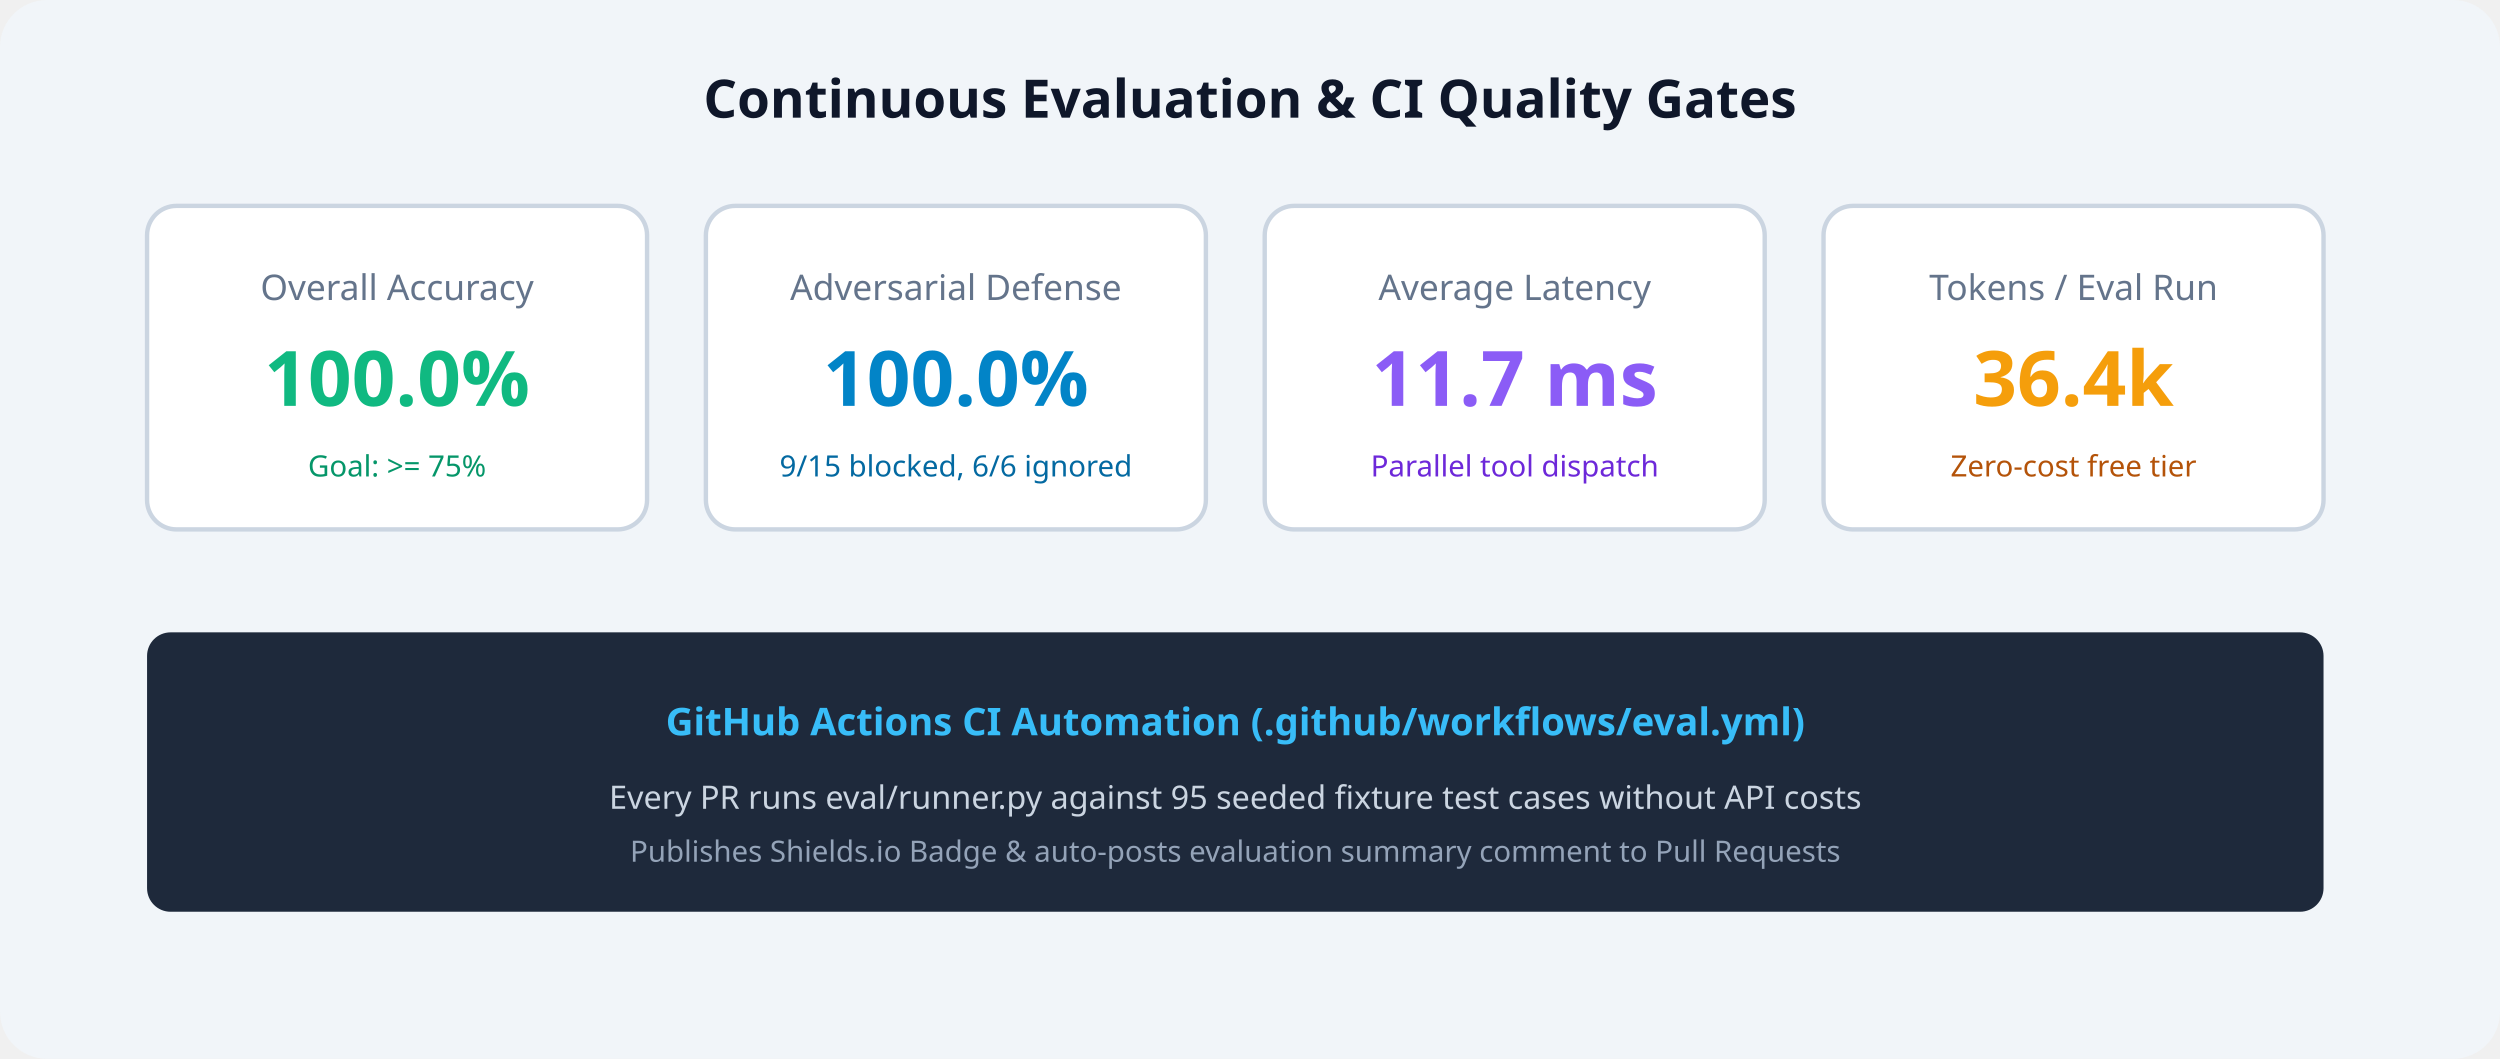
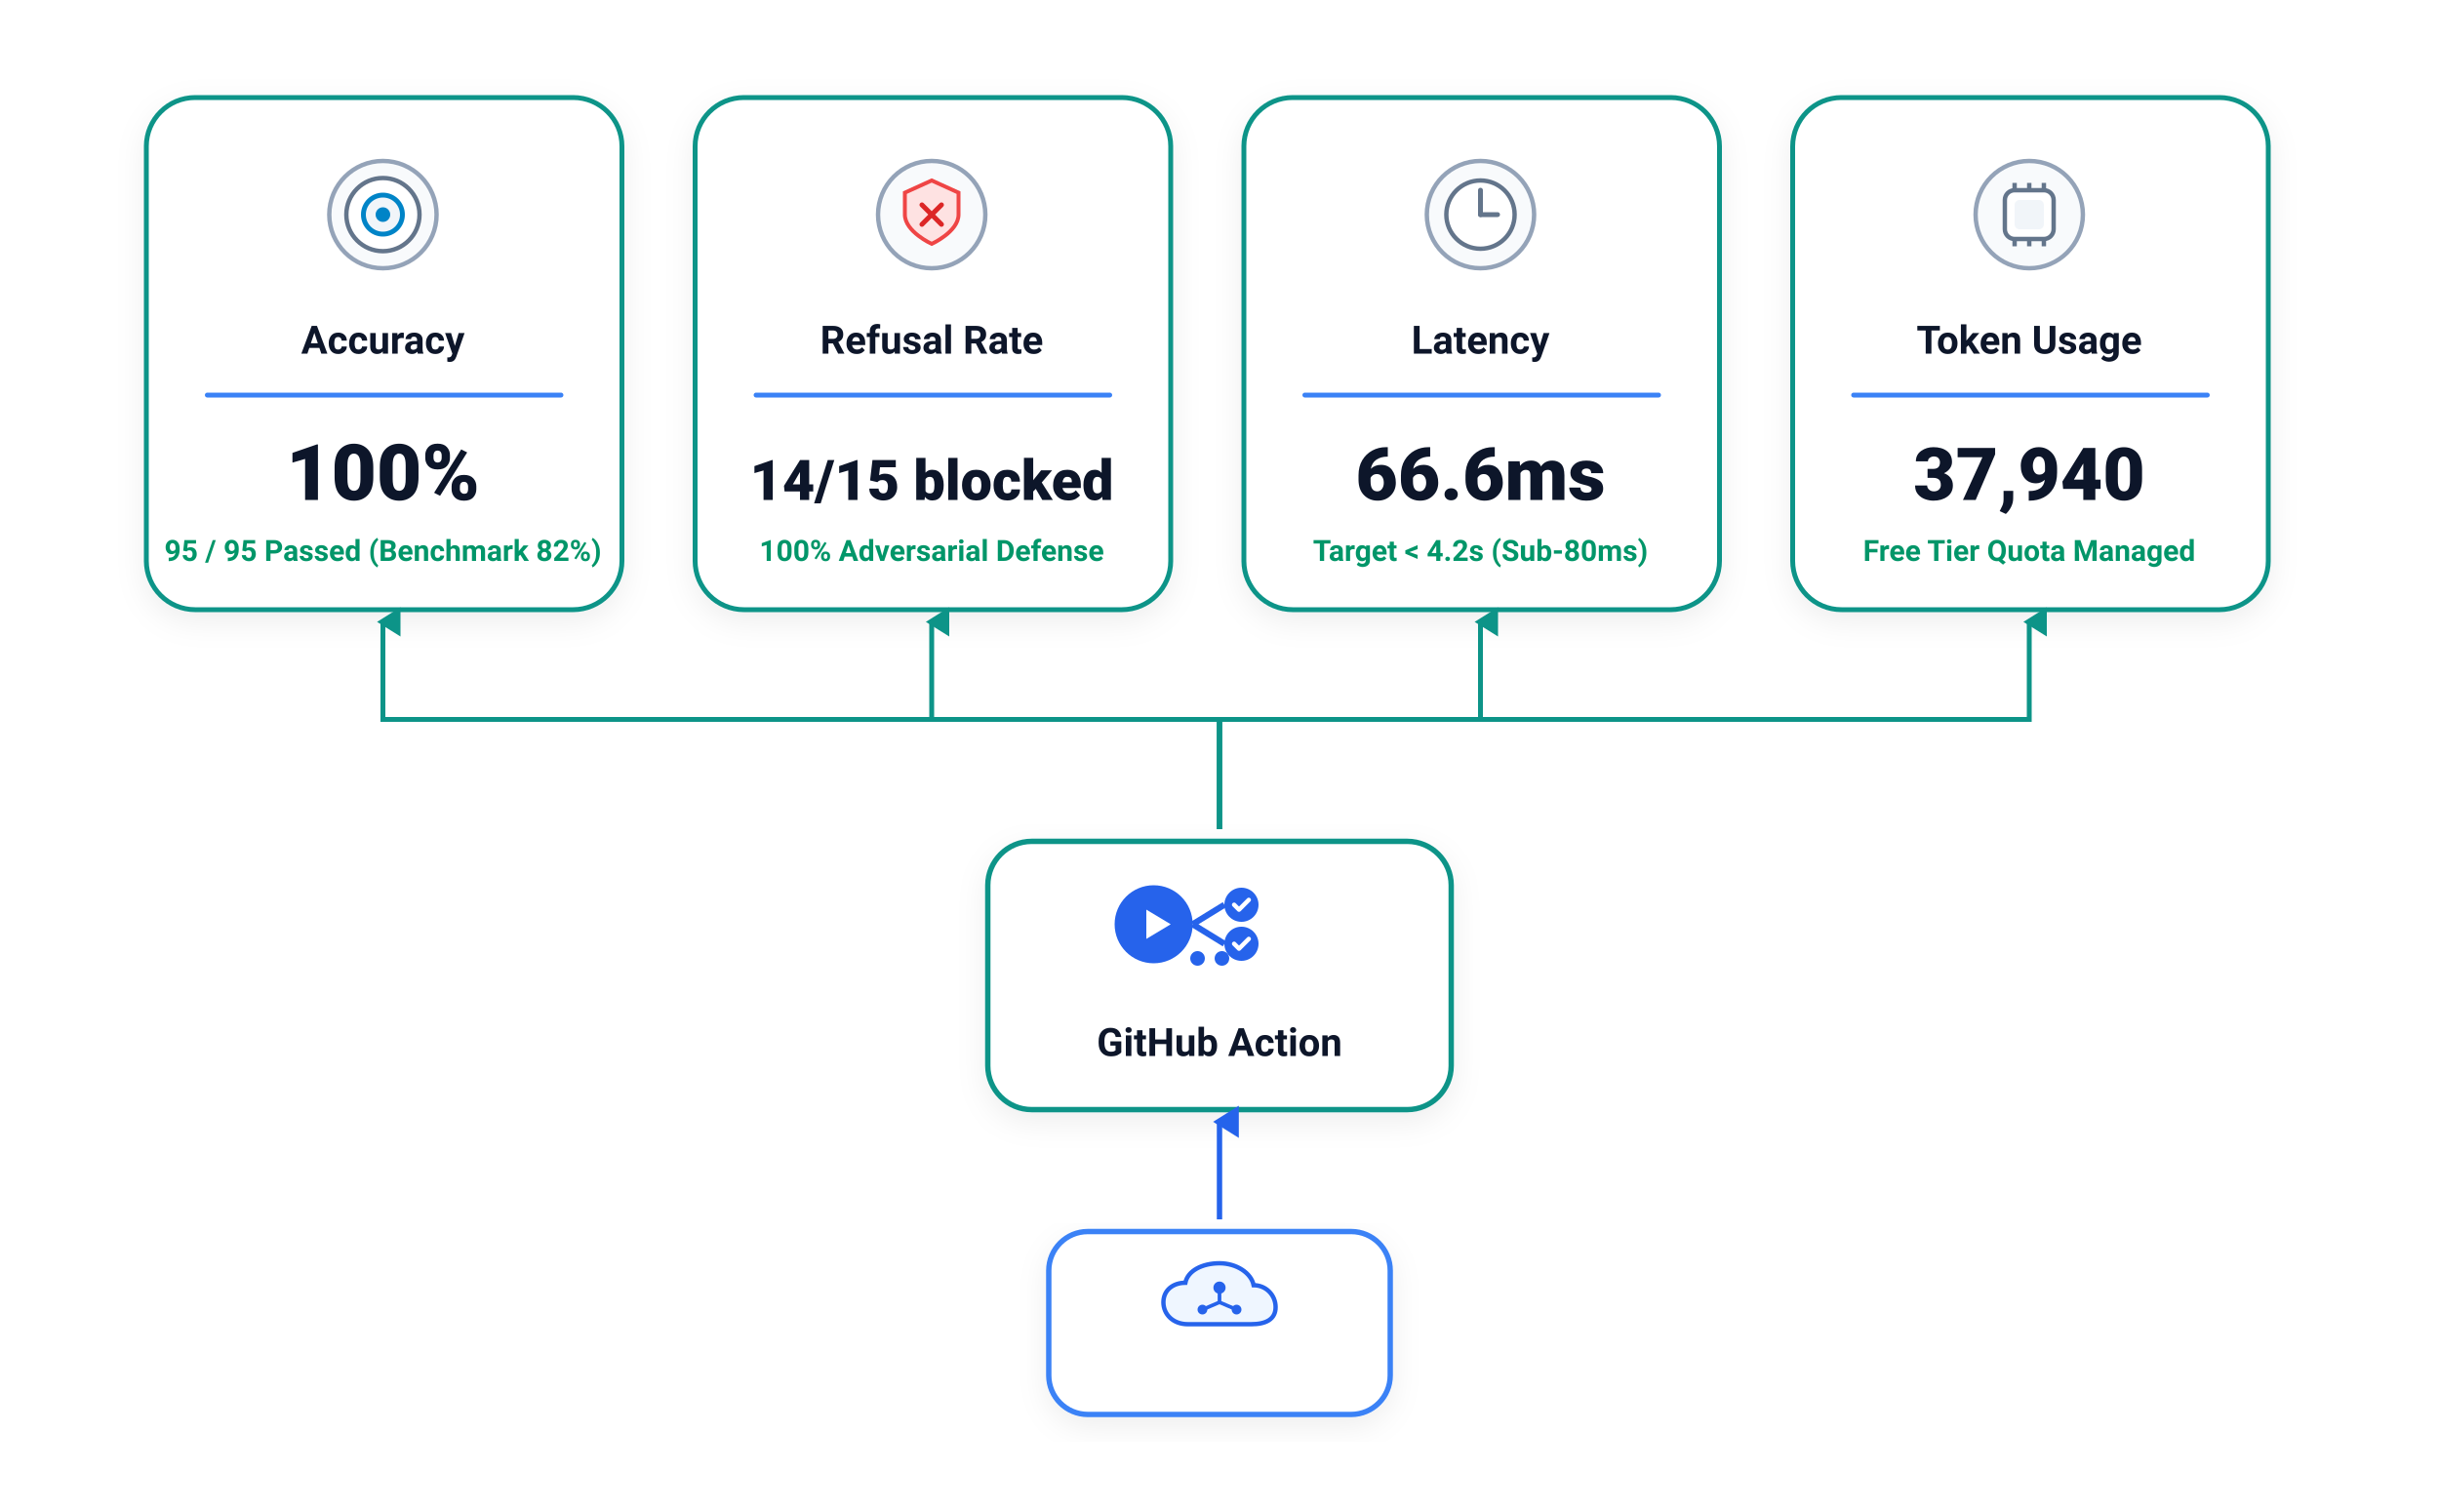
- <svg xmlns="http://www.w3.org/2000/svg" viewBox="0 0 850 360" width="100%" height="100%">
-   <rect width="850" height="360" fill="#f1f5f9" rx="16" />
-   <text x="425" y="40" text-anchor="middle" font-family="sans-serif" font-size="18" font-weight="bold" fill="#0f172a">Continuous Evaluation &amp; CI Quality Gates</text>
-   <g transform="translate(50, 70)">
-     <rect width="170" height="110" rx="10" fill="#ffffff" stroke="#cbd5e1" stroke-width="1.5" />
-     <text x="85" y="32" text-anchor="middle" font-family="sans-serif" font-size="12" fill="#64748b">Overall Accuracy</text>
-     <text x="85" y="68" text-anchor="middle" font-family="sans-serif" font-size="26" font-weight="bold" fill="#10b981">100.0%</text>
-     <text x="85" y="92" text-anchor="middle" font-family="sans-serif" font-size="10" fill="#059669">Goal: &gt;= 75%</text>
+ <svg xmlns="http://www.w3.org/2000/svg" viewBox="0 0 1000 620" width="100%" height="100%">
+   <defs>
+     <filter id="cardShadow" x="-10%" y="-10%" width="120%" height="125%">
+       <feDropShadow dx="0" dy="4" stdDeviation="6" flood-color="#0f172a" flood-opacity="0.07" />
+     </filter>
+     <marker id="arrowUp" viewBox="0 0 10 10" refX="5" refY="2" markerWidth="6" markerHeight="6" orient="auto">
+       <path d="M 5 0 L 0 8 L 10 8 z" fill="#0d9488" />
+     </marker>
+     <marker id="arrowUpBlue" viewBox="0 0 10 10" refX="5" refY="2" markerWidth="6" markerHeight="6" orient="auto">
+       <path d="M 5 0 L 0 8 L 10 8 z" fill="#2563eb" />
+     </marker>
+   </defs>
+   <rect width="1000" height="620" fill="#ffffff" />
+   <g transform="translate(60, 40)" filter="url(#cardShadow)">
+     <rect width="195" height="210" rx="20" fill="#ffffff" stroke="#0d9488" stroke-width="2" />
+     <g transform="translate(73, 24)">
+       <circle cx="24" cy="24" r="22" fill="#f8fafc" stroke="#94a3b8" stroke-width="1.8" />
+       <circle cx="24" cy="24" r="15" fill="#ffffff" stroke="#64748b" stroke-width="1.8" />
+       <circle cx="24" cy="24" r="8" fill="#f1f5f9" stroke="#0284c7" stroke-width="2" />
+       <circle cx="24" cy="24" r="3" fill="#0284c7" />
+     </g>
+     <text x="97" y="105" text-anchor="middle" font-family="-apple-system, BlinkMacSystemFont, 'Segoe UI', Roboto, sans-serif" font-size="16" font-weight="700" fill="#0f172a">Accuracy</text>
+     <line x1="25" y1="122" x2="170" y2="122" stroke="#3b82f6" stroke-width="2" stroke-linecap="round" />
+     <text x="97" y="165" text-anchor="middle" font-family="-apple-system, BlinkMacSystemFont, 'Segoe UI', Roboto, sans-serif" font-size="32" font-weight="800" fill="#0f172a">100%</text>
+     <text x="97" y="190" text-anchor="middle" font-family="-apple-system, BlinkMacSystemFont, 'Segoe UI', Roboto, sans-serif" font-size="12" font-weight="600" fill="#059669">95 / 95 Passed (Benchmark 82%)</text>
  </g>
-   <g transform="translate(240, 70)">
-     <rect width="170" height="110" rx="10" fill="#ffffff" stroke="#cbd5e1" stroke-width="1.5" />
-     <text x="85" y="32" text-anchor="middle" font-family="sans-serif" font-size="12" fill="#64748b">Adversarial Defense</text>
-     <text x="85" y="68" text-anchor="middle" font-family="sans-serif" font-size="26" font-weight="bold" fill="#0284c7">100.0%</text>
-     <text x="85" y="92" text-anchor="middle" font-family="sans-serif" font-size="10" fill="#0369a1">9/15 blocked, 6/6 ignored</text>
+   <g transform="translate(285, 40)" filter="url(#cardShadow)">
+     <rect width="195" height="210" rx="20" fill="#ffffff" stroke="#0d9488" stroke-width="2" />
+     <g transform="translate(73, 24)">
+       <circle cx="24" cy="24" r="22" fill="#f8fafc" stroke="#94a3b8" stroke-width="1.8" />
+       <path d="M 24 10 L 35 15 L 35 24 C 35 31, 24 36, 24 36 C 24 36, 13 31, 13 24 L 13 15 Z" fill="#fee2e2" stroke="#ef4444" stroke-width="1.6" />
+       <path d="M 20 20 L 28 28 M 28 20 L 20 28" stroke="#dc2626" stroke-width="2" stroke-linecap="round" />
+     </g>
+     <text x="97" y="105" text-anchor="middle" font-family="-apple-system, BlinkMacSystemFont, 'Segoe UI', Roboto, sans-serif" font-size="16" font-weight="700" fill="#0f172a">Refusal Rate</text>
+     <line x1="25" y1="122" x2="170" y2="122" stroke="#3b82f6" stroke-width="2" stroke-linecap="round" />
+     <text x="97" y="165" text-anchor="middle" font-family="-apple-system, BlinkMacSystemFont, 'Segoe UI', Roboto, sans-serif" font-size="23" font-weight="800" fill="#0f172a">14/15 blocked</text>
+     <text x="97" y="190" text-anchor="middle" font-family="-apple-system, BlinkMacSystemFont, 'Segoe UI', Roboto, sans-serif" font-size="12" font-weight="600" fill="#059669">100% Adversarial Defense</text>
  </g>
-   <g transform="translate(430, 70)">
-     <rect width="170" height="110" rx="10" fill="#ffffff" stroke="#cbd5e1" stroke-width="1.5" />
-     <text x="85" y="32" text-anchor="middle" font-family="sans-serif" font-size="12" fill="#64748b">Average Latency</text>
-     <text x="85" y="68" text-anchor="middle" font-family="sans-serif" font-size="26" font-weight="bold" fill="#8b5cf6">11.7 ms</text>
-     <text x="85" y="92" text-anchor="middle" font-family="sans-serif" font-size="10" fill="#6d28d9">Parallel tool dispatch</text>
+   <g transform="translate(510, 40)" filter="url(#cardShadow)">
+     <rect width="195" height="210" rx="20" fill="#ffffff" stroke="#0d9488" stroke-width="2" />
+     <g transform="translate(73, 24)">
+       <circle cx="24" cy="24" r="22" fill="#f8fafc" stroke="#94a3b8" stroke-width="1.8" />
+       <circle cx="24" cy="24" r="14" fill="#ffffff" stroke="#64748b" stroke-width="1.8" />
+       <line x1="24" y1="14" x2="24" y2="24" stroke="#64748b" stroke-width="2" stroke-linecap="round" />
+       <line x1="24" y1="24" x2="31" y2="24" stroke="#64748b" stroke-width="2" stroke-linecap="round" />
+     </g>
+     <text x="97" y="105" text-anchor="middle" font-family="-apple-system, BlinkMacSystemFont, 'Segoe UI', Roboto, sans-serif" font-size="16" font-weight="700" fill="#0f172a">Latency</text>
+     <line x1="25" y1="122" x2="170" y2="122" stroke="#3b82f6" stroke-width="2" stroke-linecap="round" />
+     <text x="97" y="165" text-anchor="middle" font-family="-apple-system, BlinkMacSystemFont, 'Segoe UI', Roboto, sans-serif" font-size="30" font-weight="800" fill="#0f172a">66.6ms</text>
+     <text x="97" y="190" text-anchor="middle" font-family="-apple-system, BlinkMacSystemFont, 'Segoe UI', Roboto, sans-serif" font-size="12" font-weight="600" fill="#059669">Target &lt; 4.2s (Sub-80ms)</text>
  </g>
-   <g transform="translate(620, 70)">
-     <rect width="170" height="110" rx="10" fill="#ffffff" stroke="#cbd5e1" stroke-width="1.5" />
-     <text x="85" y="32" text-anchor="middle" font-family="sans-serif" font-size="12" fill="#64748b">Tokens / Eval Run</text>
-     <text x="85" y="68" text-anchor="middle" font-family="sans-serif" font-size="26" font-weight="bold" fill="#f59e0b">36.4k</text>
-     <text x="85" y="92" text-anchor="middle" font-family="sans-serif" font-size="10" fill="#b45309">Zero-cost free tier</text>
+   <g transform="translate(735, 40)" filter="url(#cardShadow)">
+     <rect width="195" height="210" rx="20" fill="#ffffff" stroke="#0d9488" stroke-width="2" />
+     <g transform="translate(73, 24)">
+       <circle cx="24" cy="24" r="22" fill="#f8fafc" stroke="#94a3b8" stroke-width="1.8" />
+       <rect x="14" y="14" width="20" height="20" rx="4" fill="#ffffff" stroke="#64748b" stroke-width="1.8" />
+       <rect x="18" y="18" width="12" height="12" rx="2" fill="#f1f5f9" />
+       <line x1="18" y1="11" x2="18" y2="14" stroke="#64748b" stroke-width="1.8" />
+       <line x1="24" y1="11" x2="24" y2="14" stroke="#64748b" stroke-width="1.8" />
+       <line x1="30" y1="11" x2="30" y2="14" stroke="#64748b" stroke-width="1.8" />
+       <line x1="18" y1="34" x2="18" y2="37" stroke="#64748b" stroke-width="1.8" />
+       <line x1="24" y1="34" x2="24" y2="37" stroke="#64748b" stroke-width="1.8" />
+       <line x1="30" y1="34" x2="30" y2="37" stroke="#64748b" stroke-width="1.8" />
+     </g>
+     <text x="97" y="105" text-anchor="middle" font-family="-apple-system, BlinkMacSystemFont, 'Segoe UI', Roboto, sans-serif" font-size="16" font-weight="700" fill="#0f172a">Token Usage</text>
+     <line x1="25" y1="122" x2="170" y2="122" stroke="#3b82f6" stroke-width="2" stroke-linecap="round" />
+     <text x="97" y="165" text-anchor="middle" font-family="-apple-system, BlinkMacSystemFont, 'Segoe UI', Roboto, sans-serif" font-size="30" font-weight="800" fill="#0f172a">37,940</text>
+     <text x="97" y="190" text-anchor="middle" font-family="-apple-system, BlinkMacSystemFont, 'Segoe UI', Roboto, sans-serif" font-size="12" font-weight="600" fill="#059669">Free Tier Quota Managed</text>
  </g>
-   <g transform="translate(50, 215)">
-     <rect width="740" height="95" rx="8" fill="#1e293b" />
-     <text x="370" y="35" text-anchor="middle" font-family="sans-serif" font-size="13" font-weight="bold" fill="#38bdf8">GitHub Actions CI Automation (.github/workflows/eval.yml)</text>
-     <text x="370" y="60" text-anchor="middle" font-family="sans-serif" font-size="11" fill="#cbd5e1">Every PR runs eval/runner.py against 95 seeded fixture test cases without API costs</text>
-     <text x="370" y="78" text-anchor="middle" font-family="sans-serif" font-size="10" fill="#94a3b8">Publishes Shields.io Badge &amp; auto-posts evaluation summary comment to Pull Requests</text>
+   <path d="M 500 340 L 500 295 L 157 295 L 157 255" fill="none" stroke="#0d9488" stroke-width="2" marker-end="url(#arrowUp)" />
+   <path d="M 500 340 L 500 295 L 382 295 L 382 255" fill="none" stroke="#0d9488" stroke-width="2" marker-end="url(#arrowUp)" />
+   <path d="M 500 340 L 500 295 L 607 295 L 607 255" fill="none" stroke="#0d9488" stroke-width="2" marker-end="url(#arrowUp)" />
+   <path d="M 500 340 L 500 295 L 832 295 L 832 255" fill="none" stroke="#0d9488" stroke-width="2" marker-end="url(#arrowUp)" />
+   <g transform="translate(405, 345)" filter="url(#cardShadow)">
+     <rect width="190" height="110" rx="18" fill="#ffffff" stroke="#0d9488" stroke-width="2.2" />
+     <g transform="translate(48, 14)">
+       <circle cx="20" cy="20" r="16" fill="#2563eb" />
+       <polygon points="17,14 27,20 17,26" fill="#ffffff" />
+       <circle cx="56" cy="12" r="7" fill="#2563eb" />
+       <path d="M 53 12 L 55 14 L 59 10" fill="none" stroke="#ffffff" stroke-width="1.8" stroke-linecap="round" stroke-linejoin="round" />
+       <circle cx="56" cy="28" r="7" fill="#2563eb" />
+       <path d="M 53 28 L 55 30 L 59 26" fill="none" stroke="#ffffff" stroke-width="1.8" stroke-linecap="round" stroke-linejoin="round" />
+       <path d="M 36 20 L 49 12 M 36 20 L 49 28" fill="none" stroke="#2563eb" stroke-width="2.5" />
+       <circle cx="38" cy="34" r="3" fill="#2563eb" />
+       <circle cx="48" cy="34" r="3" fill="#2563eb" />
+     </g>
+     <text x="95" y="88" text-anchor="middle" font-family="-apple-system, BlinkMacSystemFont, 'Segoe UI', Roboto, sans-serif" font-size="16" font-weight="700" fill="#0f172a">GitHub Action</text>
+   </g>
+   <path d="M 500 500 L 500 460" stroke="#2563eb" stroke-width="2.2" marker-end="url(#arrowUpBlue)" />
+   <g transform="translate(430, 505)" filter="url(#cardShadow)">
+     <rect width="140" height="75" rx="16" fill="#ffffff" stroke="#3b82f6" stroke-width="2.2" />
+     <g transform="translate(45, 12)">
+       <path d="M 12 26 C 6 26, 2 22, 2 17 C 2 12, 6 9, 11 9 C 12 4, 18 1, 25 1 C 32 1, 38 5, 39 10 C 44 10, 48 14, 48 19 C 48 24, 44 26, 38 26 Z" fill="#eff6ff" stroke="#2563eb" stroke-width="1.8" />
+       <circle cx="25" cy="11" r="2.5" fill="#2563eb" />
+       <circle cx="18" cy="20" r="2" fill="#2563eb" />
+       <circle cx="32" cy="20" r="2" fill="#2563eb" />
+       <path d="M 25 13 L 25 17 M 25 17 L 18 20 M 25 17 L 32 20" stroke="#2563eb" stroke-width="1.5" />
+     </g>
  </g>
</svg>
